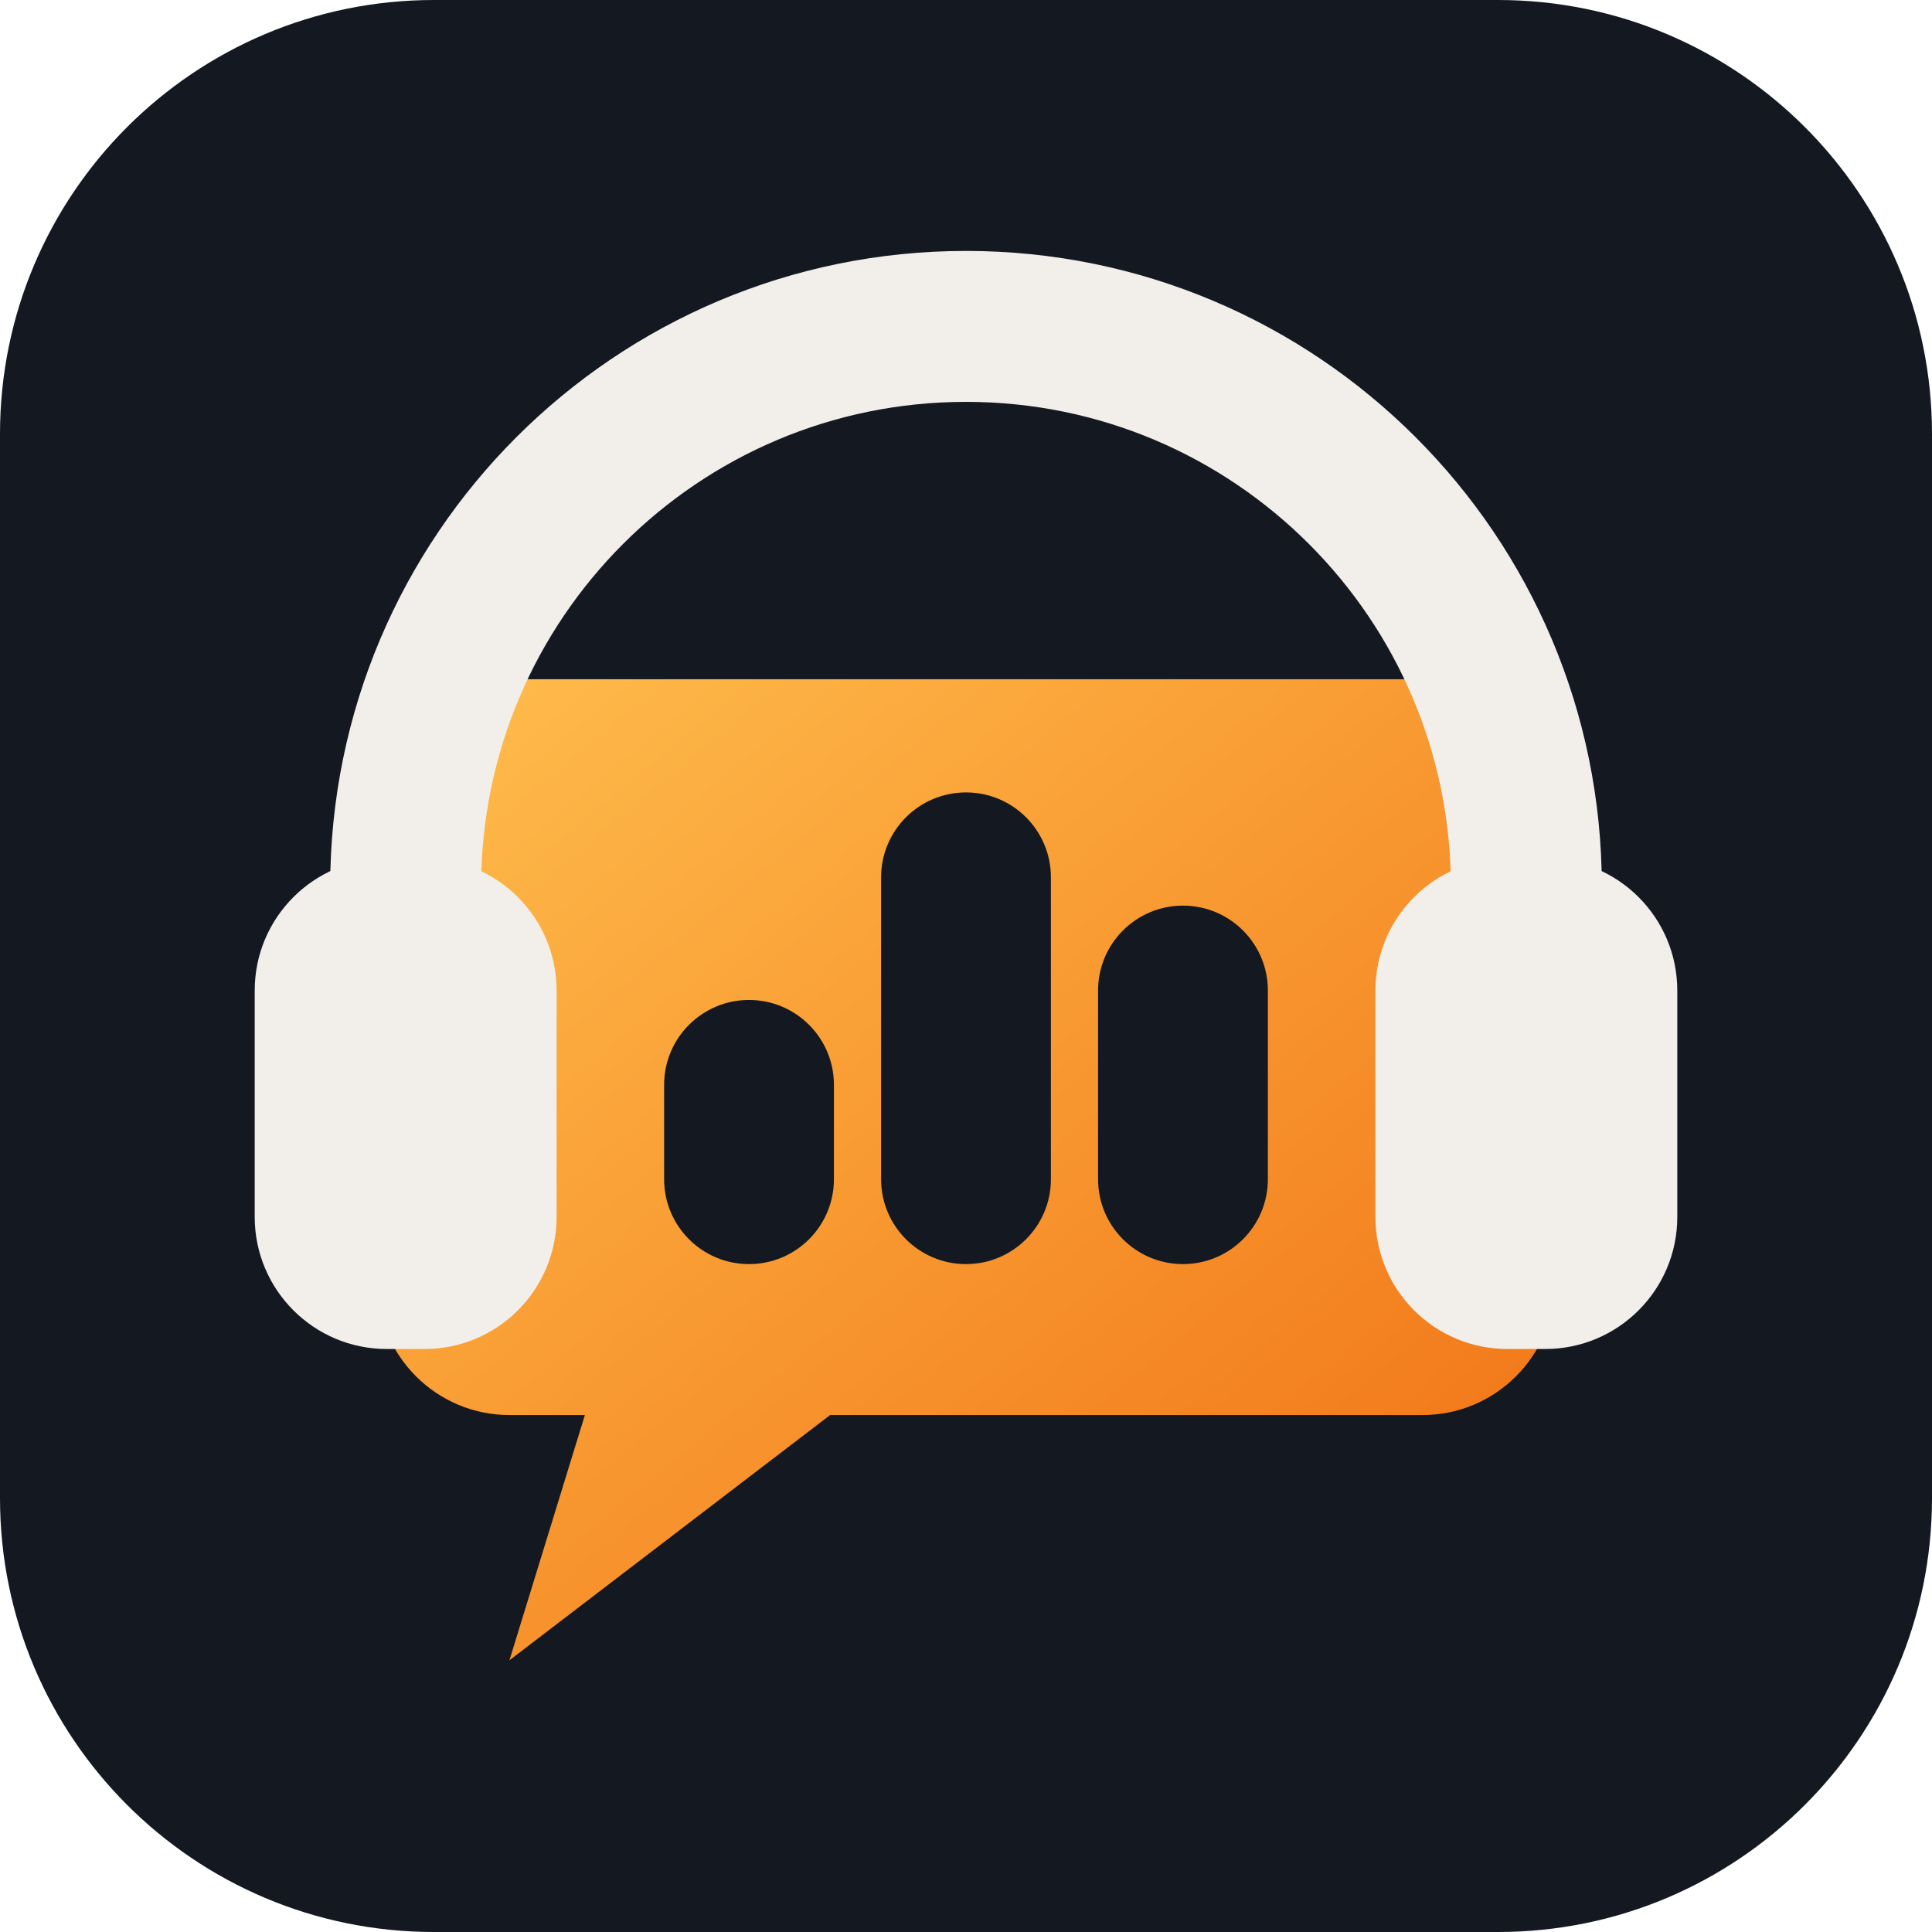
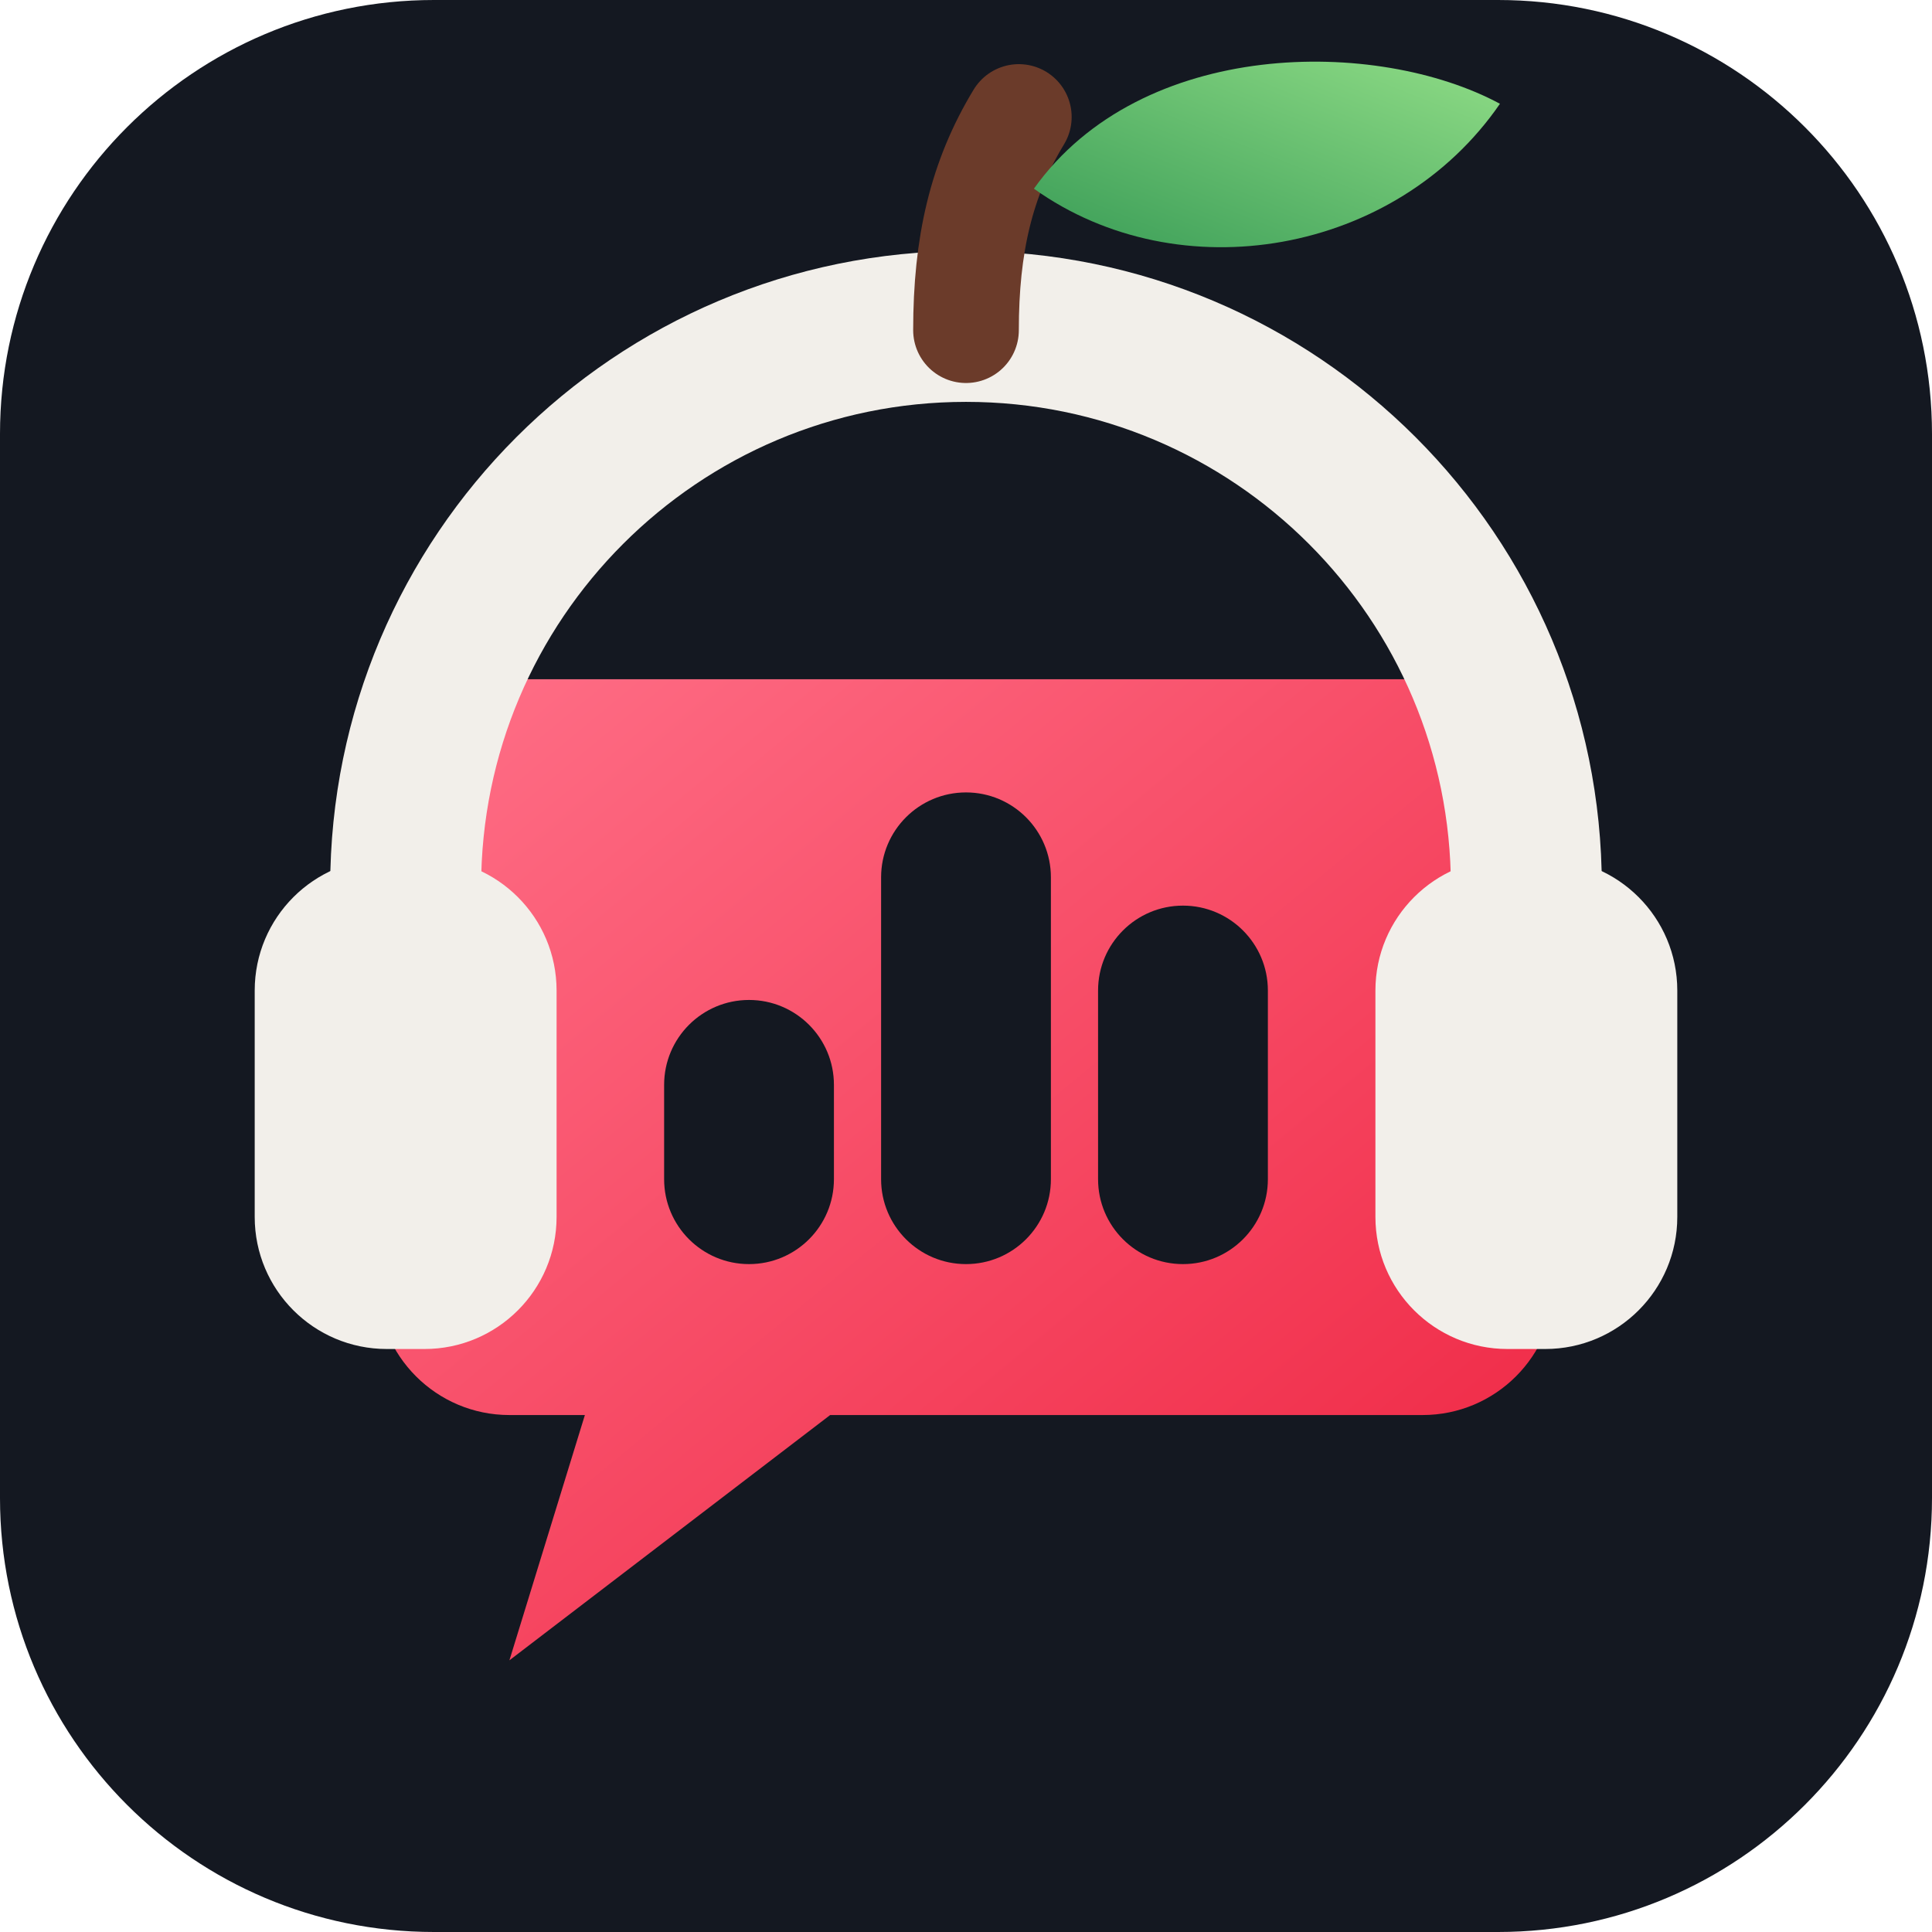
<svg xmlns="http://www.w3.org/2000/svg" viewBox="0 0 1024 1024">
  <defs>
    <linearGradient id="bubble" x1="0" y1="0" x2="1" y2="1">
-       <stop offset="0" stop-color="#ffbe4d" />
-       <stop offset="1" stop-color="#f06f12" />
+       <stop offset="0" stop-color="#ff7088" />
+       <stop offset="1" stop-color="#ee2340" />
+     </linearGradient>
+     <linearGradient id="leaf" x1="0" y1="1" x2="1" y2="0">
+       <stop offset="0" stop-color="#3a9d57" />
+       <stop offset="1" stop-color="#8fdc86" />
    </linearGradient>
  </defs>
  <rect width="1024" height="1024" rx="230" fill="#141821" />
  <path d="M270 360 H754 A70 70 0 0 1 824 430 V680 A70 70 0 0 1 754 750 H440 L270 880 L310 750 H270 A70 70 0 0 1 200 680 V430 A70 70 0 0 1 270 360 Z" fill="url(#bubble)" />
  <path d="M215 560 V470 a297 297 0 0 1 594 0 V560" fill="none" stroke="#f2efea" stroke-width="80" stroke-linecap="round" />
  <rect x="135" y="455" width="160" height="260" rx="70" fill="#f2efea" />
  <rect x="729" y="455" width="160" height="260" rx="70" fill="#f2efea" />
  <g fill="#141821">
    <rect x="352" y="530" width="90" height="140" rx="45" />
    <rect x="467" y="420" width="90" height="250" rx="45" />
    <rect x="582" y="480" width="90" height="190" rx="45" />
  </g>
+   <path d="M512 175 C512 130 520 95 540 62" fill="none" stroke="#6b3b2a" stroke-width="56" stroke-linecap="round" />
+   <path d="M548 100 C605 20 730 20 795 55 C740 135 625 155 548 100 Z" fill="url(#leaf)" />
</svg>
